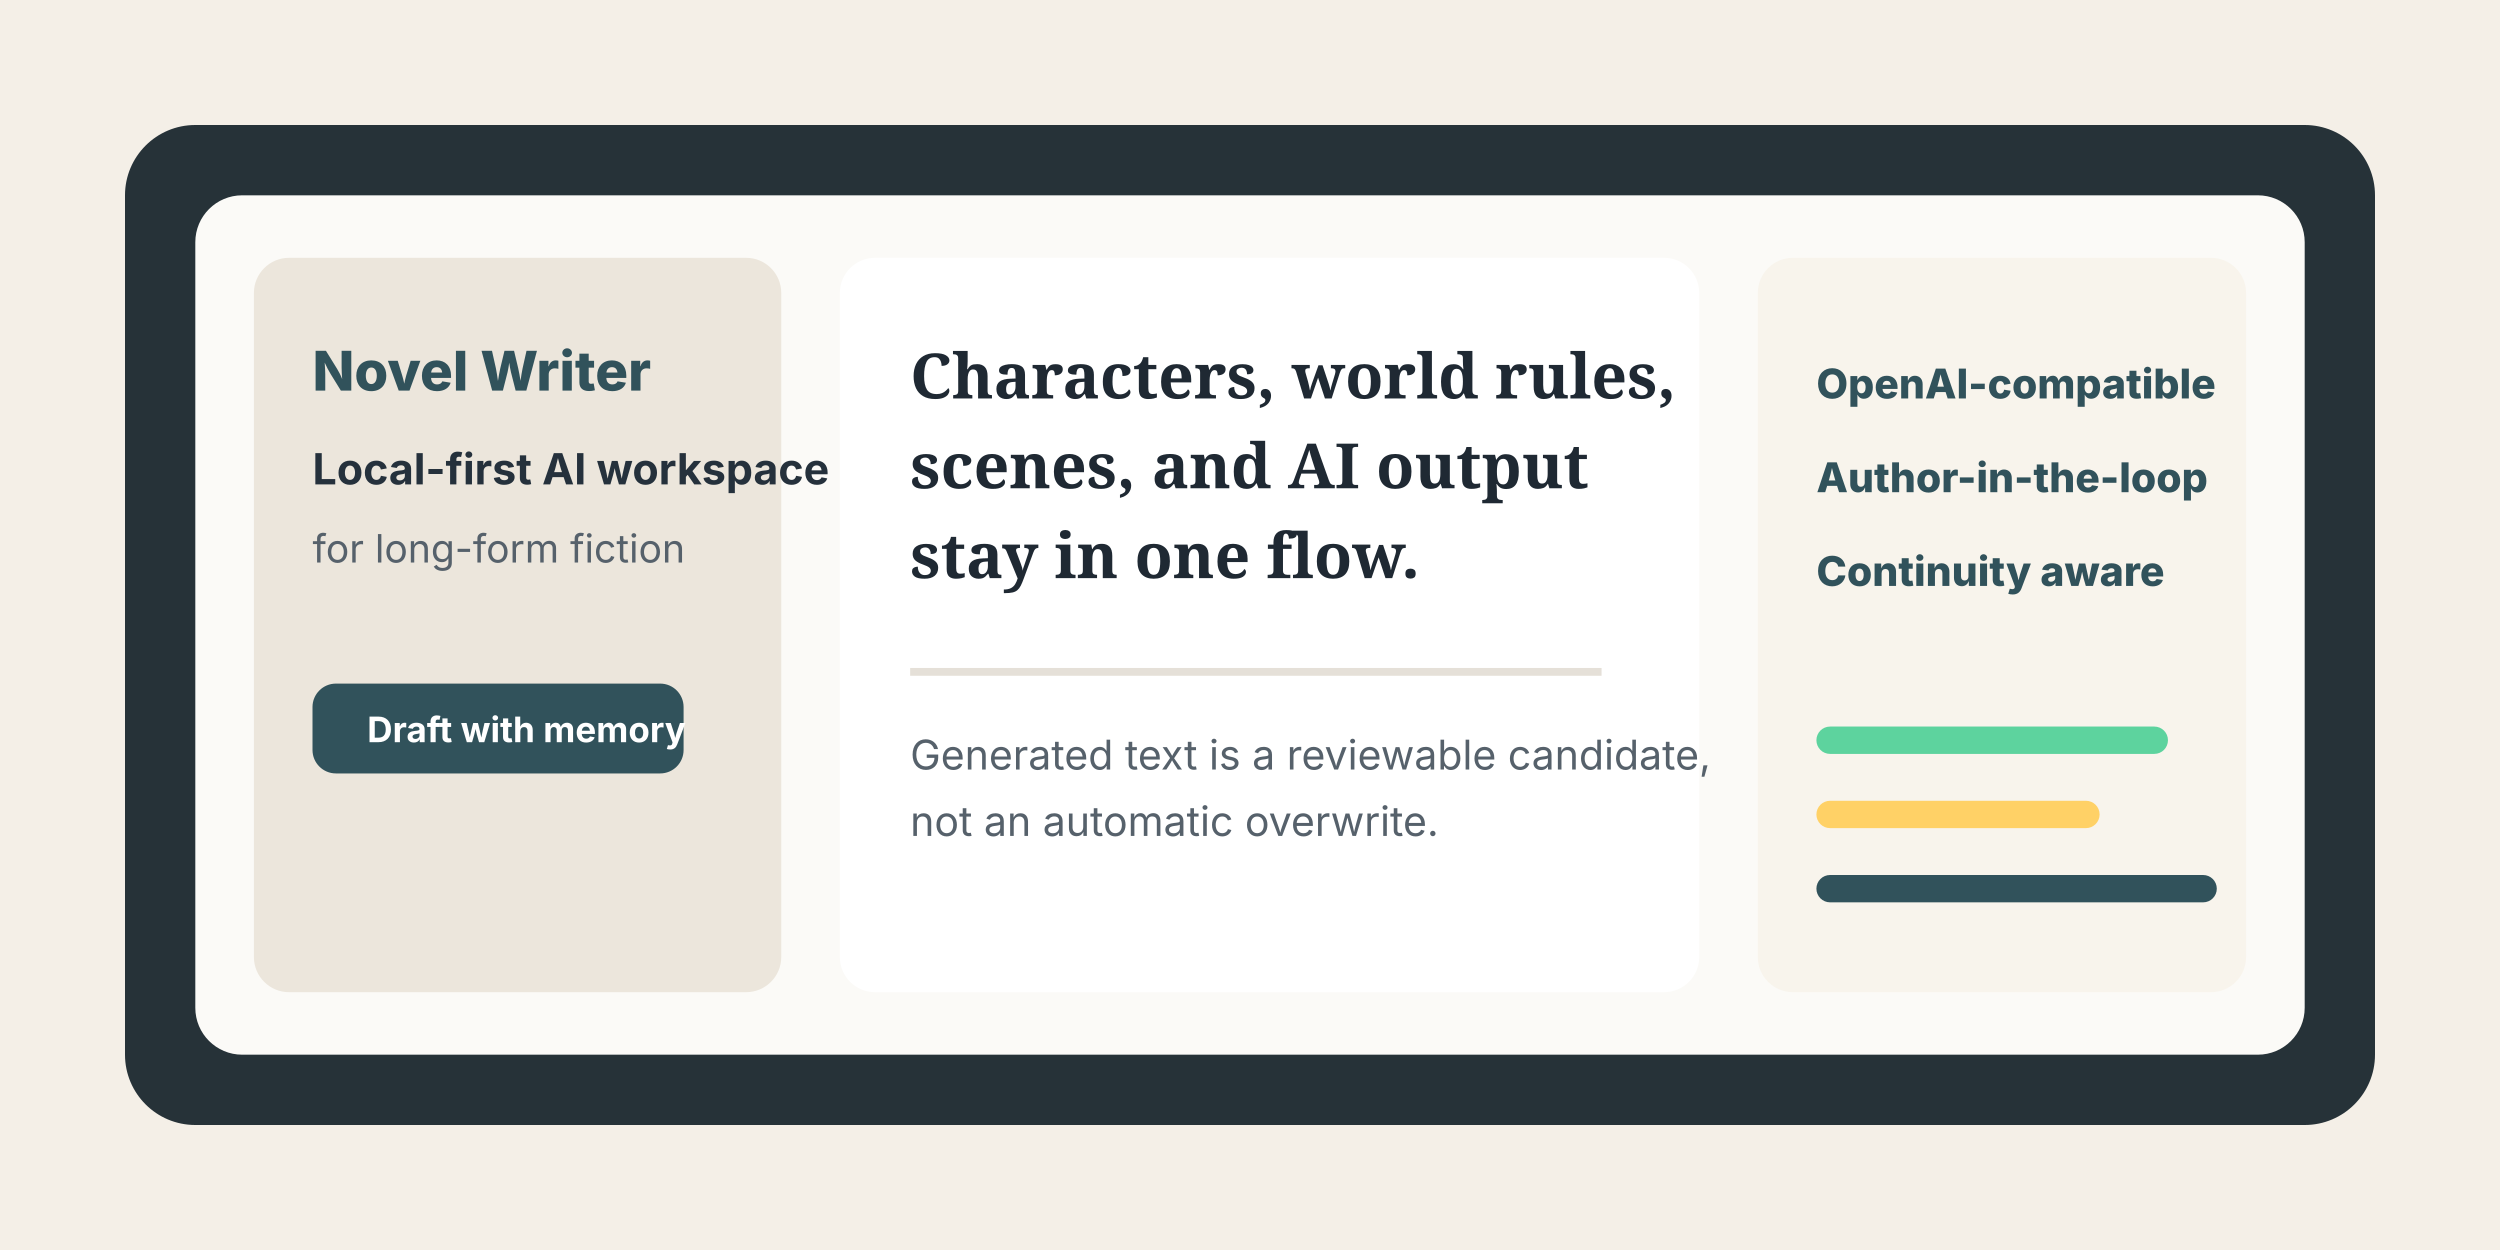
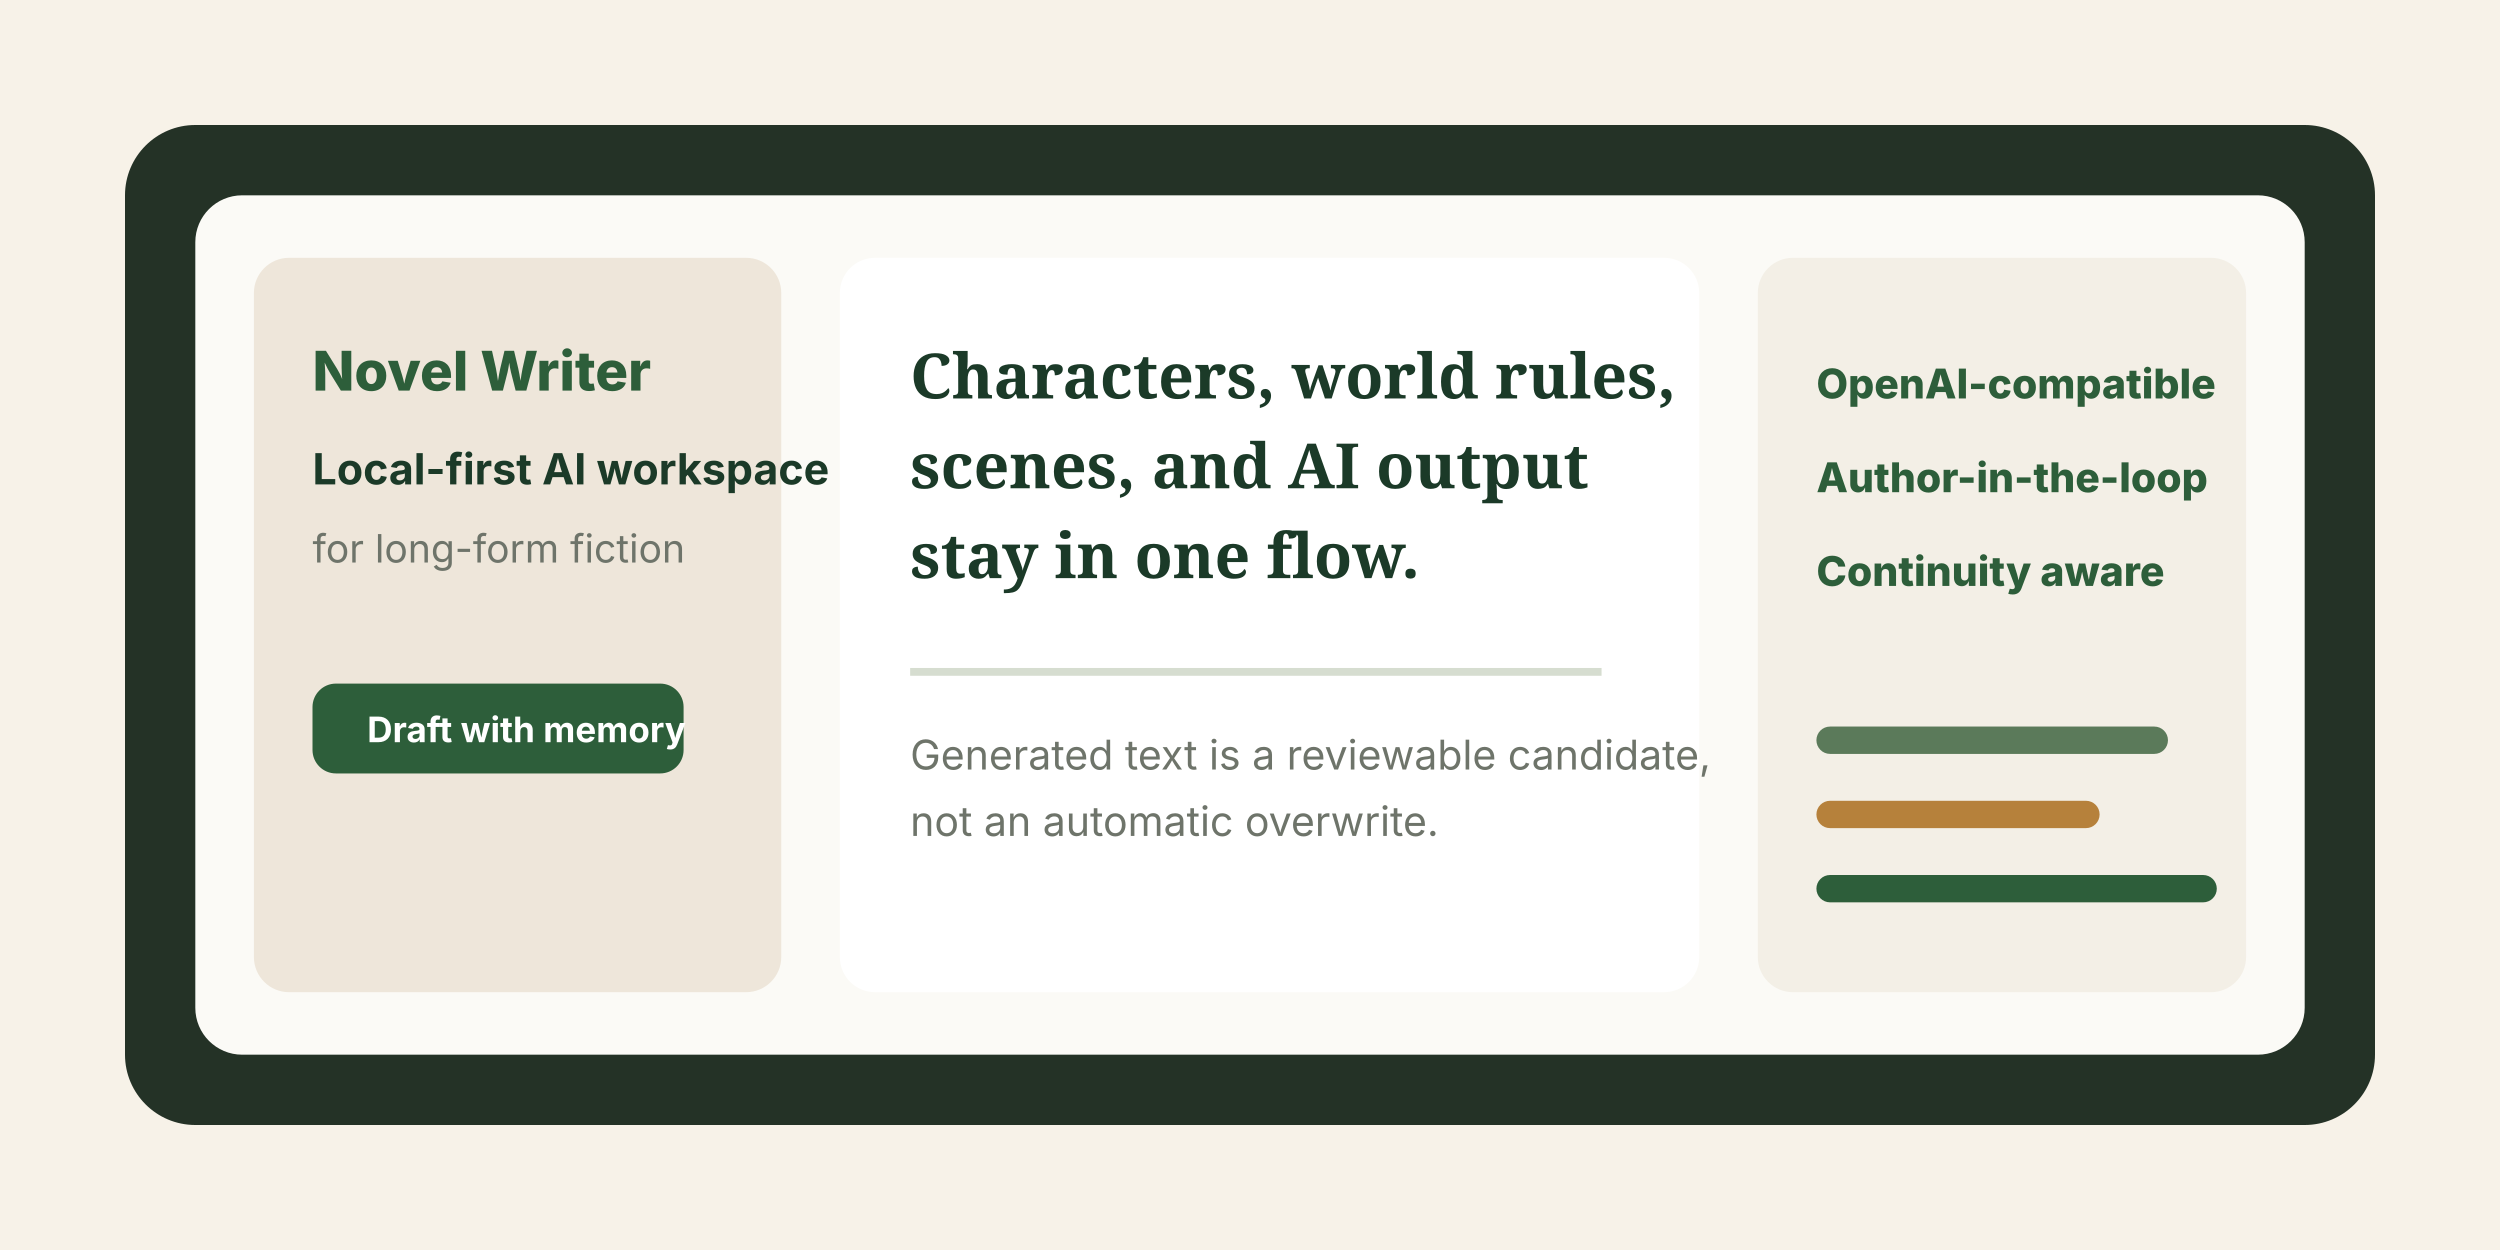
<svg xmlns="http://www.w3.org/2000/svg" width="1280" height="640" viewBox="0 0 1280 640" fill="none">
-   <rect width="1280" height="640" fill="#f4efe7" />
-   <rect x="64" y="64" width="1152" height="512" rx="36" fill="#263238" />
-   <rect x="100" y="100" width="1080" height="440" rx="24" fill="#fbfaf7" />
-   <rect x="130" y="132" width="270" height="376" rx="18" fill="#ece6dc" />
+   <rect width="1280" height="640" fill="#F7F2E8" />
+   <rect x="64" y="64" width="1152" height="512" rx="36" fill="#243226" />
+   <rect x="100" y="100" width="1080" height="440" rx="24" fill="#FBFAF6" />
+   <rect x="130" y="132" width="270" height="376" rx="18" fill="#EEE6DA" />
  <rect x="430" y="132" width="440" height="376" rx="18" fill="#ffffff" />
-   <rect x="900" y="132" width="250" height="376" rx="18" fill="#f8f4ec" />
-   <text x="160" y="200" fill="#31525b" font-family="Inter, Arial, sans-serif" font-size="28" font-weight="800">Novel Writer</text>
-   <text x="160" y="248" fill="#25313c" font-family="Inter, Arial, sans-serif" font-size="22" font-weight="700">Local-first AI workspace</text>
-   <text x="160" y="288" fill="#56616b" font-family="Inter, Arial, sans-serif" font-size="20">for long-form fiction</text>
-   <rect x="160" y="350" width="190" height="46" rx="12" fill="#31525b" />
+   <rect x="900" y="132" width="250" height="376" rx="18" fill="#F3EFE6" />
+   <text x="160" y="200" fill="#2D5E3A" font-family="Inter, Arial, sans-serif" font-size="28" font-weight="800">Novel Writer</text>
+   <text x="160" y="248" fill="#1B3A28" font-family="Inter, Arial, sans-serif" font-size="22" font-weight="700">Local-first AI workspace</text>
+   <text x="160" y="288" fill="#6E746A" font-family="Inter, Arial, sans-serif" font-size="20">for long-form fiction</text>
+   <rect x="160" y="350" width="190" height="46" rx="12" fill="#2D5E3A" />
  <text x="188" y="380" fill="#ffffff" font-family="Inter, Arial, sans-serif" font-size="18" font-weight="700">Draft with memory</text>
-   <text x="466" y="204" fill="#1f2933" font-family="Georgia, serif" font-size="32" font-weight="700">Characters, world rules,</text>
-   <text x="466" y="250" fill="#1f2933" font-family="Georgia, serif" font-size="32" font-weight="700">scenes, and AI output</text>
-   <text x="466" y="296" fill="#1f2933" font-family="Georgia, serif" font-size="32" font-weight="700">stay in one flow.</text>
-   <line x1="466" y1="344" x2="820" y2="344" stroke="#e5e0d8" stroke-width="4" />
-   <text x="466" y="394" fill="#56616b" font-family="Inter, Arial, sans-serif" font-size="21">Generated text is a reviewable candidate,</text>
-   <text x="466" y="428" fill="#56616b" font-family="Inter, Arial, sans-serif" font-size="21">not an automatic overwrite.</text>
-   <text x="930" y="204" fill="#31525b" font-family="Inter, Arial, sans-serif" font-size="21" font-weight="800">OpenAI-compatible</text>
-   <text x="930" y="252" fill="#31525b" font-family="Inter, Arial, sans-serif" font-size="21" font-weight="800">Author-in-the-loop</text>
-   <text x="930" y="300" fill="#31525b" font-family="Inter, Arial, sans-serif" font-size="21" font-weight="800">Continuity aware</text>
-   <rect x="930" y="372" width="180" height="14" rx="7" fill="#5dd39e" />
-   <rect x="930" y="410" width="145" height="14" rx="7" fill="#ffd166" />
-   <rect x="930" y="448" width="205" height="14" rx="7" fill="#31525b" />
+   <text x="466" y="204" fill="#1B3A28" font-family="Georgia, serif" font-size="32" font-weight="700">Characters, world rules,</text>
+   <text x="466" y="250" fill="#1B3A28" font-family="Georgia, serif" font-size="32" font-weight="700">scenes, and AI output</text>
+   <text x="466" y="296" fill="#1B3A28" font-family="Georgia, serif" font-size="32" font-weight="700">stay in one flow.</text>
+   <line x1="466" y1="344" x2="820" y2="344" stroke="#D6DDD0" stroke-width="4" />
+   <text x="466" y="394" fill="#6E746A" font-family="Inter, Arial, sans-serif" font-size="21">Generated text is a reviewable candidate,</text>
+   <text x="466" y="428" fill="#6E746A" font-family="Inter, Arial, sans-serif" font-size="21">not an automatic overwrite.</text>
+   <text x="930" y="204" fill="#2D5E3A" font-family="Inter, Arial, sans-serif" font-size="21" font-weight="800">OpenAI-compatible</text>
+   <text x="930" y="252" fill="#2D5E3A" font-family="Inter, Arial, sans-serif" font-size="21" font-weight="800">Author-in-the-loop</text>
+   <text x="930" y="300" fill="#2D5E3A" font-family="Inter, Arial, sans-serif" font-size="21" font-weight="800">Continuity aware</text>
+   <rect x="930" y="372" width="180" height="14" rx="7" fill="#5B7A5A" />
+   <rect x="930" y="410" width="145" height="14" rx="7" fill="#B6813B" />
+   <rect x="930" y="448" width="205" height="14" rx="7" fill="#2D5E3A" />
</svg>
